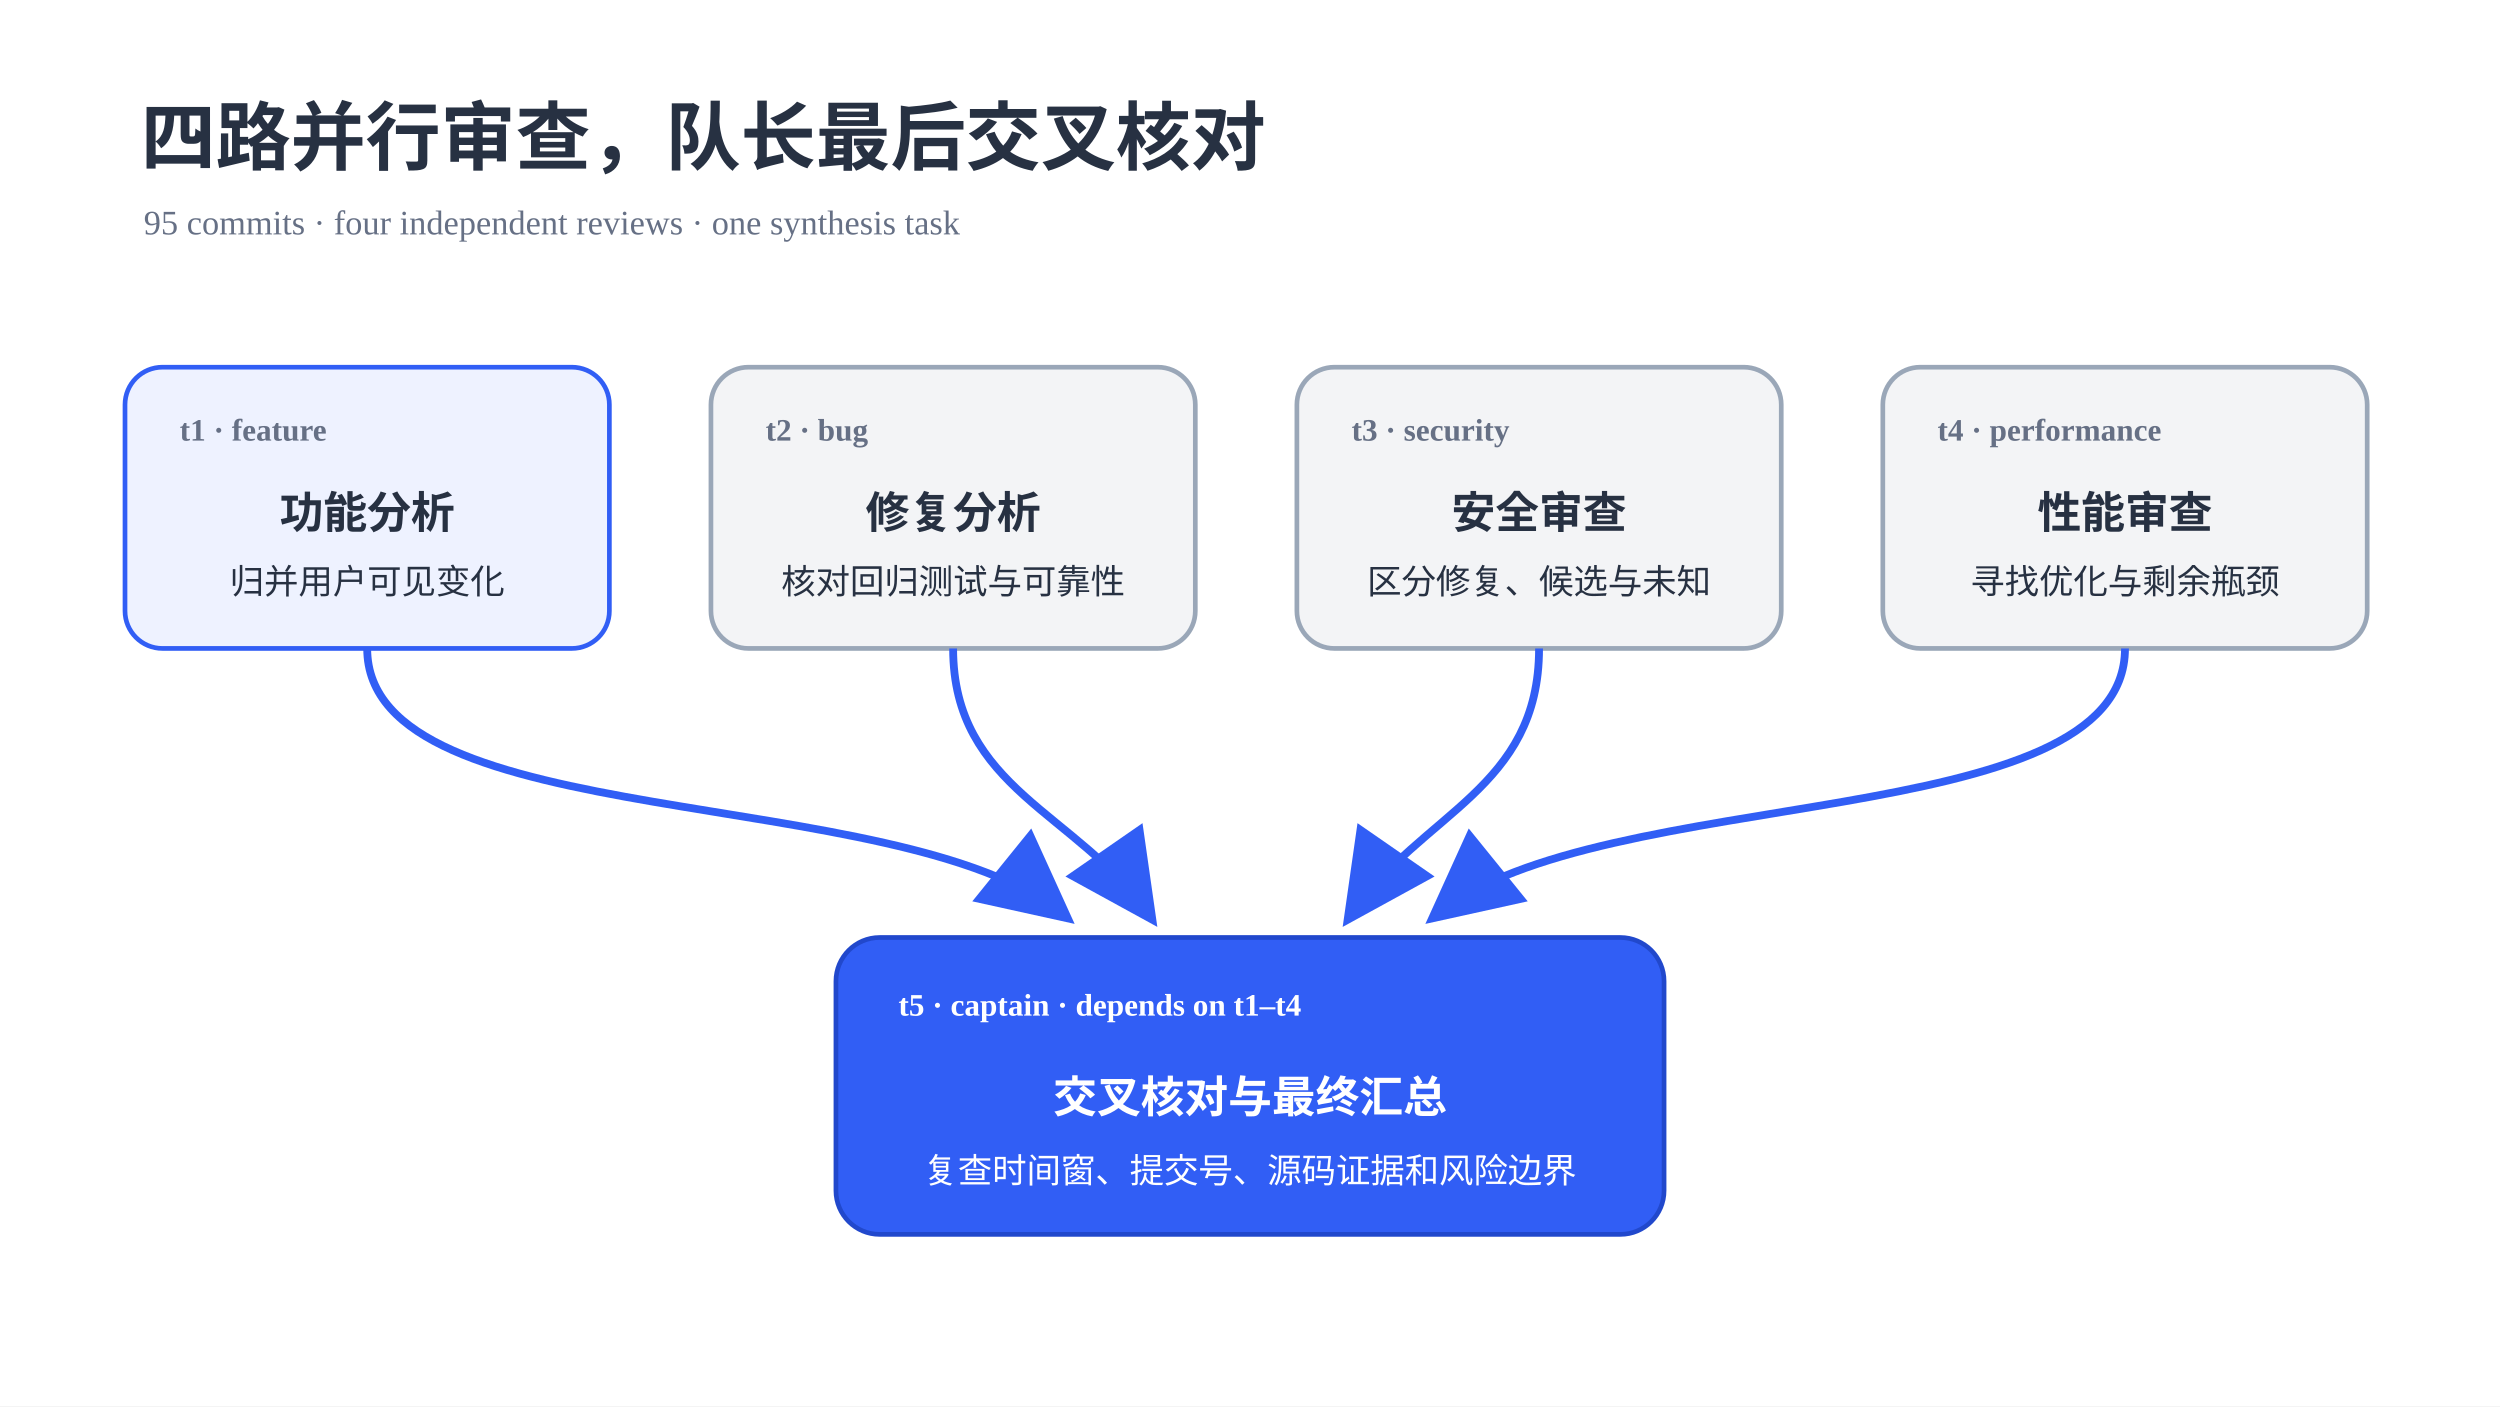
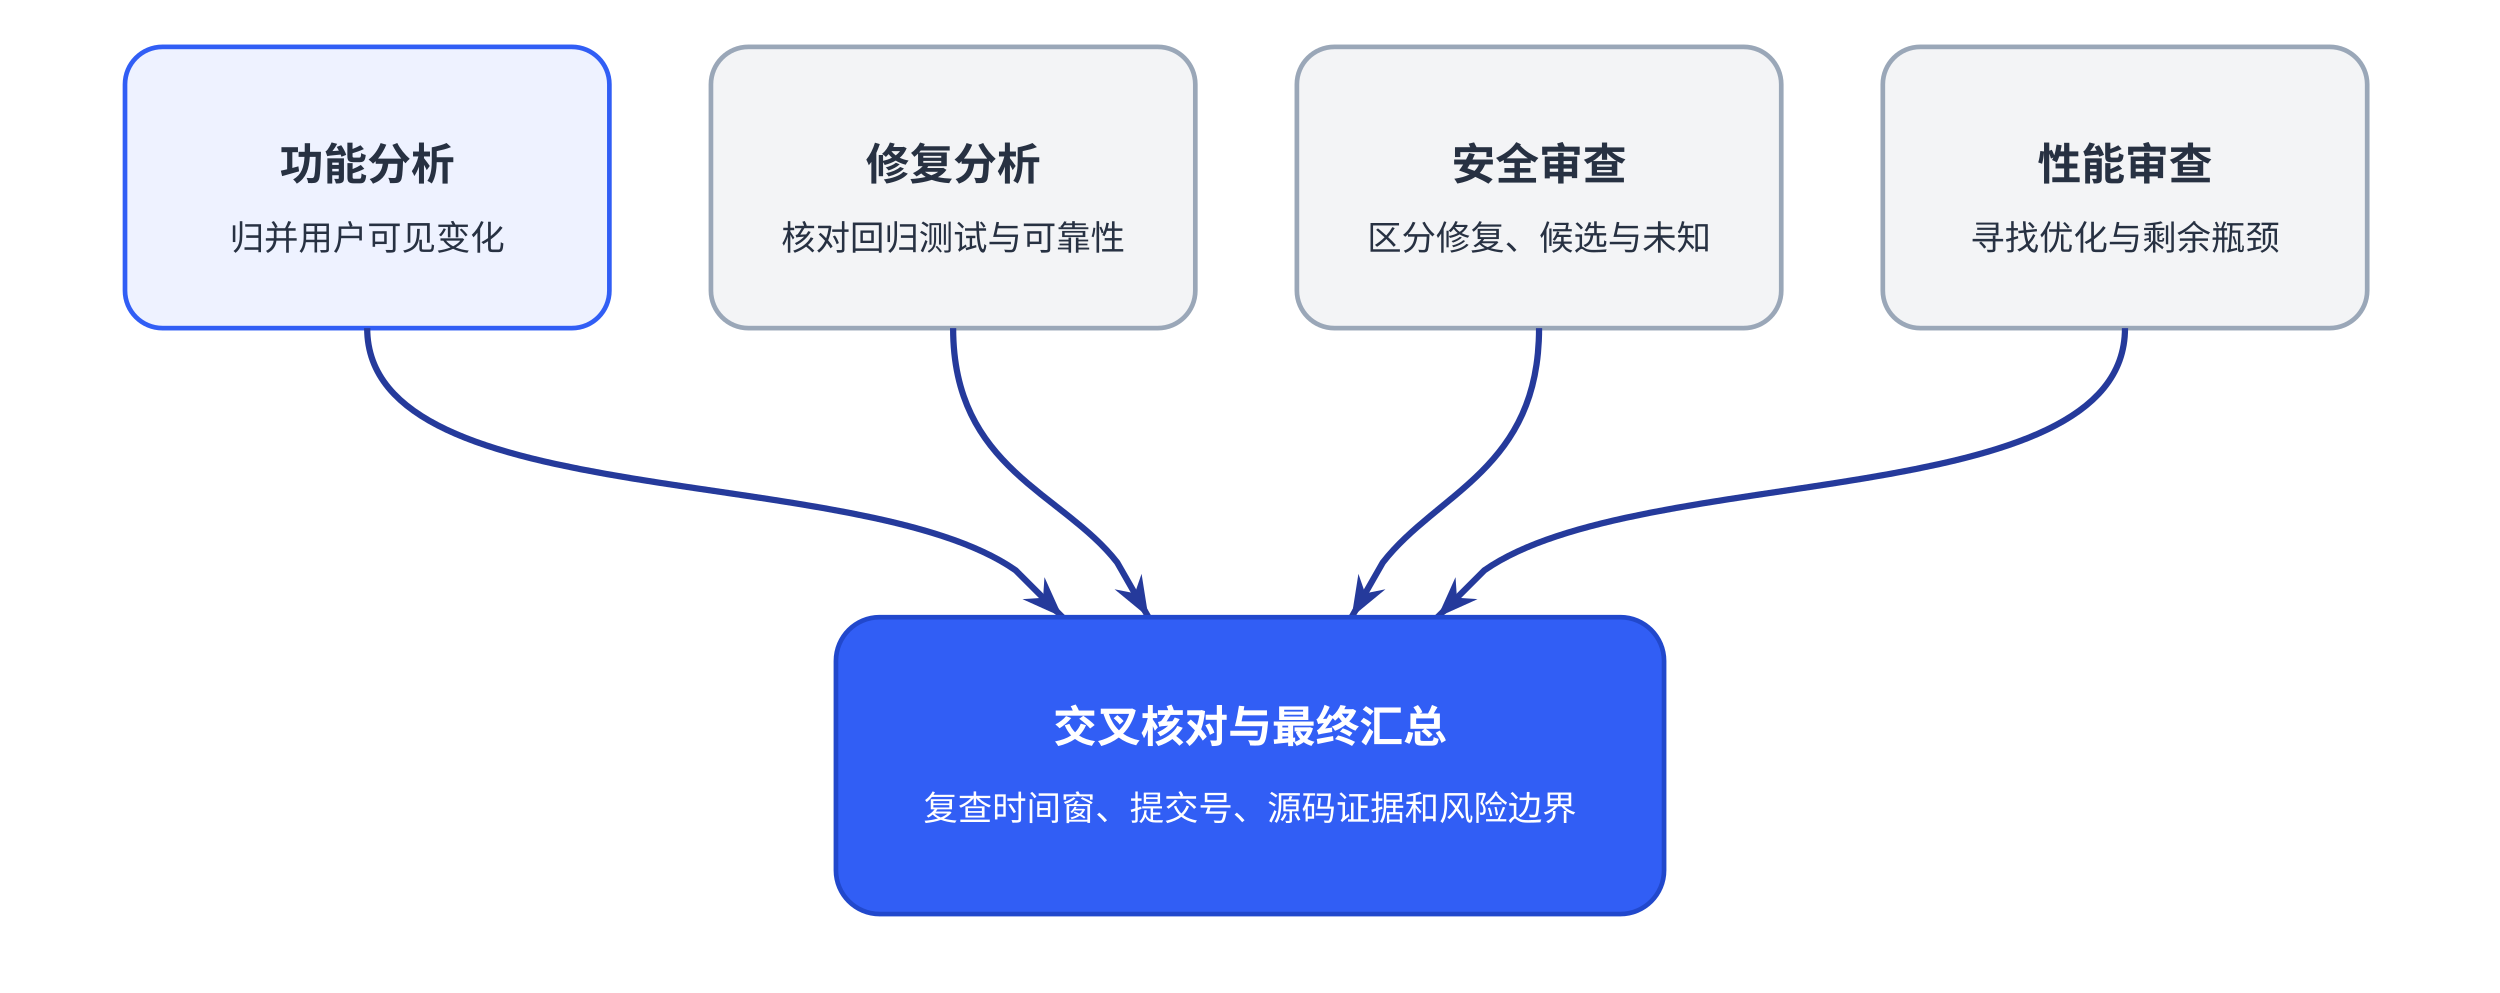
- <svg xmlns="http://www.w3.org/2000/svg" width="1600" height="900" viewBox="0 0 1600 900">
+ <svg xmlns="http://www.w3.org/2000/svg" width="1600" height="635" viewBox="0 205 1600 635">
  <defs>
-     <marker id="arrow" markerWidth="12" markerHeight="12" refX="10" refY="6" orient="auto">
-       <path d="M0,0 L12,6 L0,12 Z" fill="#315EF5" />
+     <marker id="arrow" viewBox="0 -2 6 4" refX="5.67" refY="0" markerWidth="9" markerHeight="6" orient="auto" markerUnits="strokeWidth">
+       <path d="M5.67 0 L1.29 1.66 L2.74 0 L1.29 -1.66 Z" fill="#253A9B" />
    </marker>
    <style>
-       .zh { font-family: "Songti SC", SimSun, serif; fill: #273142; }
+       .zh { font-family: "Noto Sans CJK SC", "Source Han Sans SC", "Microsoft YaHei", sans-serif; fill: #273142; }
      .en { font-family: "Times New Roman", serif; fill: #667085; }
      .title { font-size: 48px; font-weight: 700; }
      .node { font-size: 28px; font-weight: 700; }
      .small { font-size: 22px; }
      .tag { font-size: 20px; font-weight: 700; }
      .inverse { fill: #FFFFFF; }
    </style>
  </defs>
  <rect width="1600" height="900" fill="#FFFFFF" />
-   <text x="90" y="105" class="zh title">四路并行审查，队长最后交叉核对</text>
-   <text x="92" y="150" class="en small">95 commits · four independent reviews · one synthesis task</text>
  <g>
    <rect x="80" y="235" width="310" height="180" rx="24" fill="#EEF2FF" stroke="#315EF5" stroke-width="3" />
-     <text x="115" y="282" class="en tag">t1 · feature</text>
-     <text x="235" y="338" text-anchor="middle" class="zh node">功能分析</text>
-     <text x="235" y="380" text-anchor="middle" class="zh small">归并用户可见变化</text>
+     <text x="235" y="320" text-anchor="middle" class="zh node">功能分析</text>
+     <text x="235" y="365" text-anchor="middle" class="zh small">归并用户可见变化</text>
    <rect x="455" y="235" width="310" height="180" rx="24" fill="#F3F4F6" stroke="#9AA7B8" stroke-width="3" />
-     <text x="490" y="282" class="en tag">t2 · bug</text>
-     <text x="610" y="338" text-anchor="middle" class="zh node">修复分析</text>
-     <text x="610" y="380" text-anchor="middle" class="zh small">核对回归测试与可靠性</text>
+     <text x="610" y="320" text-anchor="middle" class="zh node">修复分析</text>
+     <text x="610" y="365" text-anchor="middle" class="zh small">核对回归测试与可靠性</text>
    <rect x="830" y="235" width="310" height="180" rx="24" fill="#F3F4F6" stroke="#9AA7B8" stroke-width="3" />
-     <text x="865" y="282" class="en tag">t3 · security</text>
-     <text x="985" y="338" text-anchor="middle" class="zh node">安全审查</text>
-     <text x="985" y="380" text-anchor="middle" class="zh small">区分修复、候选与未知</text>
+     <text x="985" y="320" text-anchor="middle" class="zh node">安全审查</text>
+     <text x="985" y="365" text-anchor="middle" class="zh small">区分修复、候选与未知</text>
    <rect x="1205" y="235" width="310" height="180" rx="24" fill="#F3F4F6" stroke="#9AA7B8" stroke-width="3" />
-     <text x="1240" y="282" class="en tag">t4 · performance</text>
-     <text x="1360" y="338" text-anchor="middle" class="zh node">性能审查</text>
-     <text x="1360" y="380" text-anchor="middle" class="zh small">寻找优化与剩余瓶颈</text>
+     <text x="1360" y="320" text-anchor="middle" class="zh node">性能审查</text>
+     <text x="1360" y="365" text-anchor="middle" class="zh small">寻找优化与剩余瓶颈</text>
  </g>
-   <g fill="none" stroke="#315EF5" stroke-width="5" marker-end="url(#arrow)">
-     <path d="M235 415 C235 535 575 500 680 585" />
-     <path d="M610 415 C610 505 690 520 735 585" />
-     <path d="M985 415 C985 505 910 520 865 585" />
-     <path d="M1360 415 C1360 535 1025 500 920 585" />
+   <g fill="none" stroke="#253A9B" stroke-width="4" marker-end="url(#arrow)">
+     <path d="M235 415 C235 535 550 500 650 570 L680 600" />
+     <path d="M610 415 C610 505 680 520 715 565 L735 600" />
+     <path d="M985 415 C985 505 920 520 885 565 L865 600" />
+     <path d="M1360 415 C1360 535 1050 500 950 570 L920 600" />
  </g>
  <rect x="535" y="600" width="530" height="190" rx="28" fill="#315EF5" stroke="#2148CC" stroke-width="3" />
-   <text x="575" y="650" class="en tag inverse">t5 · captain · depends on t1–t4</text>
-   <text x="800" y="712" text-anchor="middle" class="zh node inverse">交叉核对与最终汇总</text>
-   <text x="800" y="757" text-anchor="middle" class="zh small inverse">复查时间窗、提交号、源码证据和风险边界</text>
+   <text x="800" y="680" text-anchor="middle" class="zh node inverse">交叉核对与最终汇总</text>
+   <text x="800" y="730" text-anchor="middle" class="zh small inverse">复查时间窗、提交号、源码证据和风险边界</text>
</svg>
